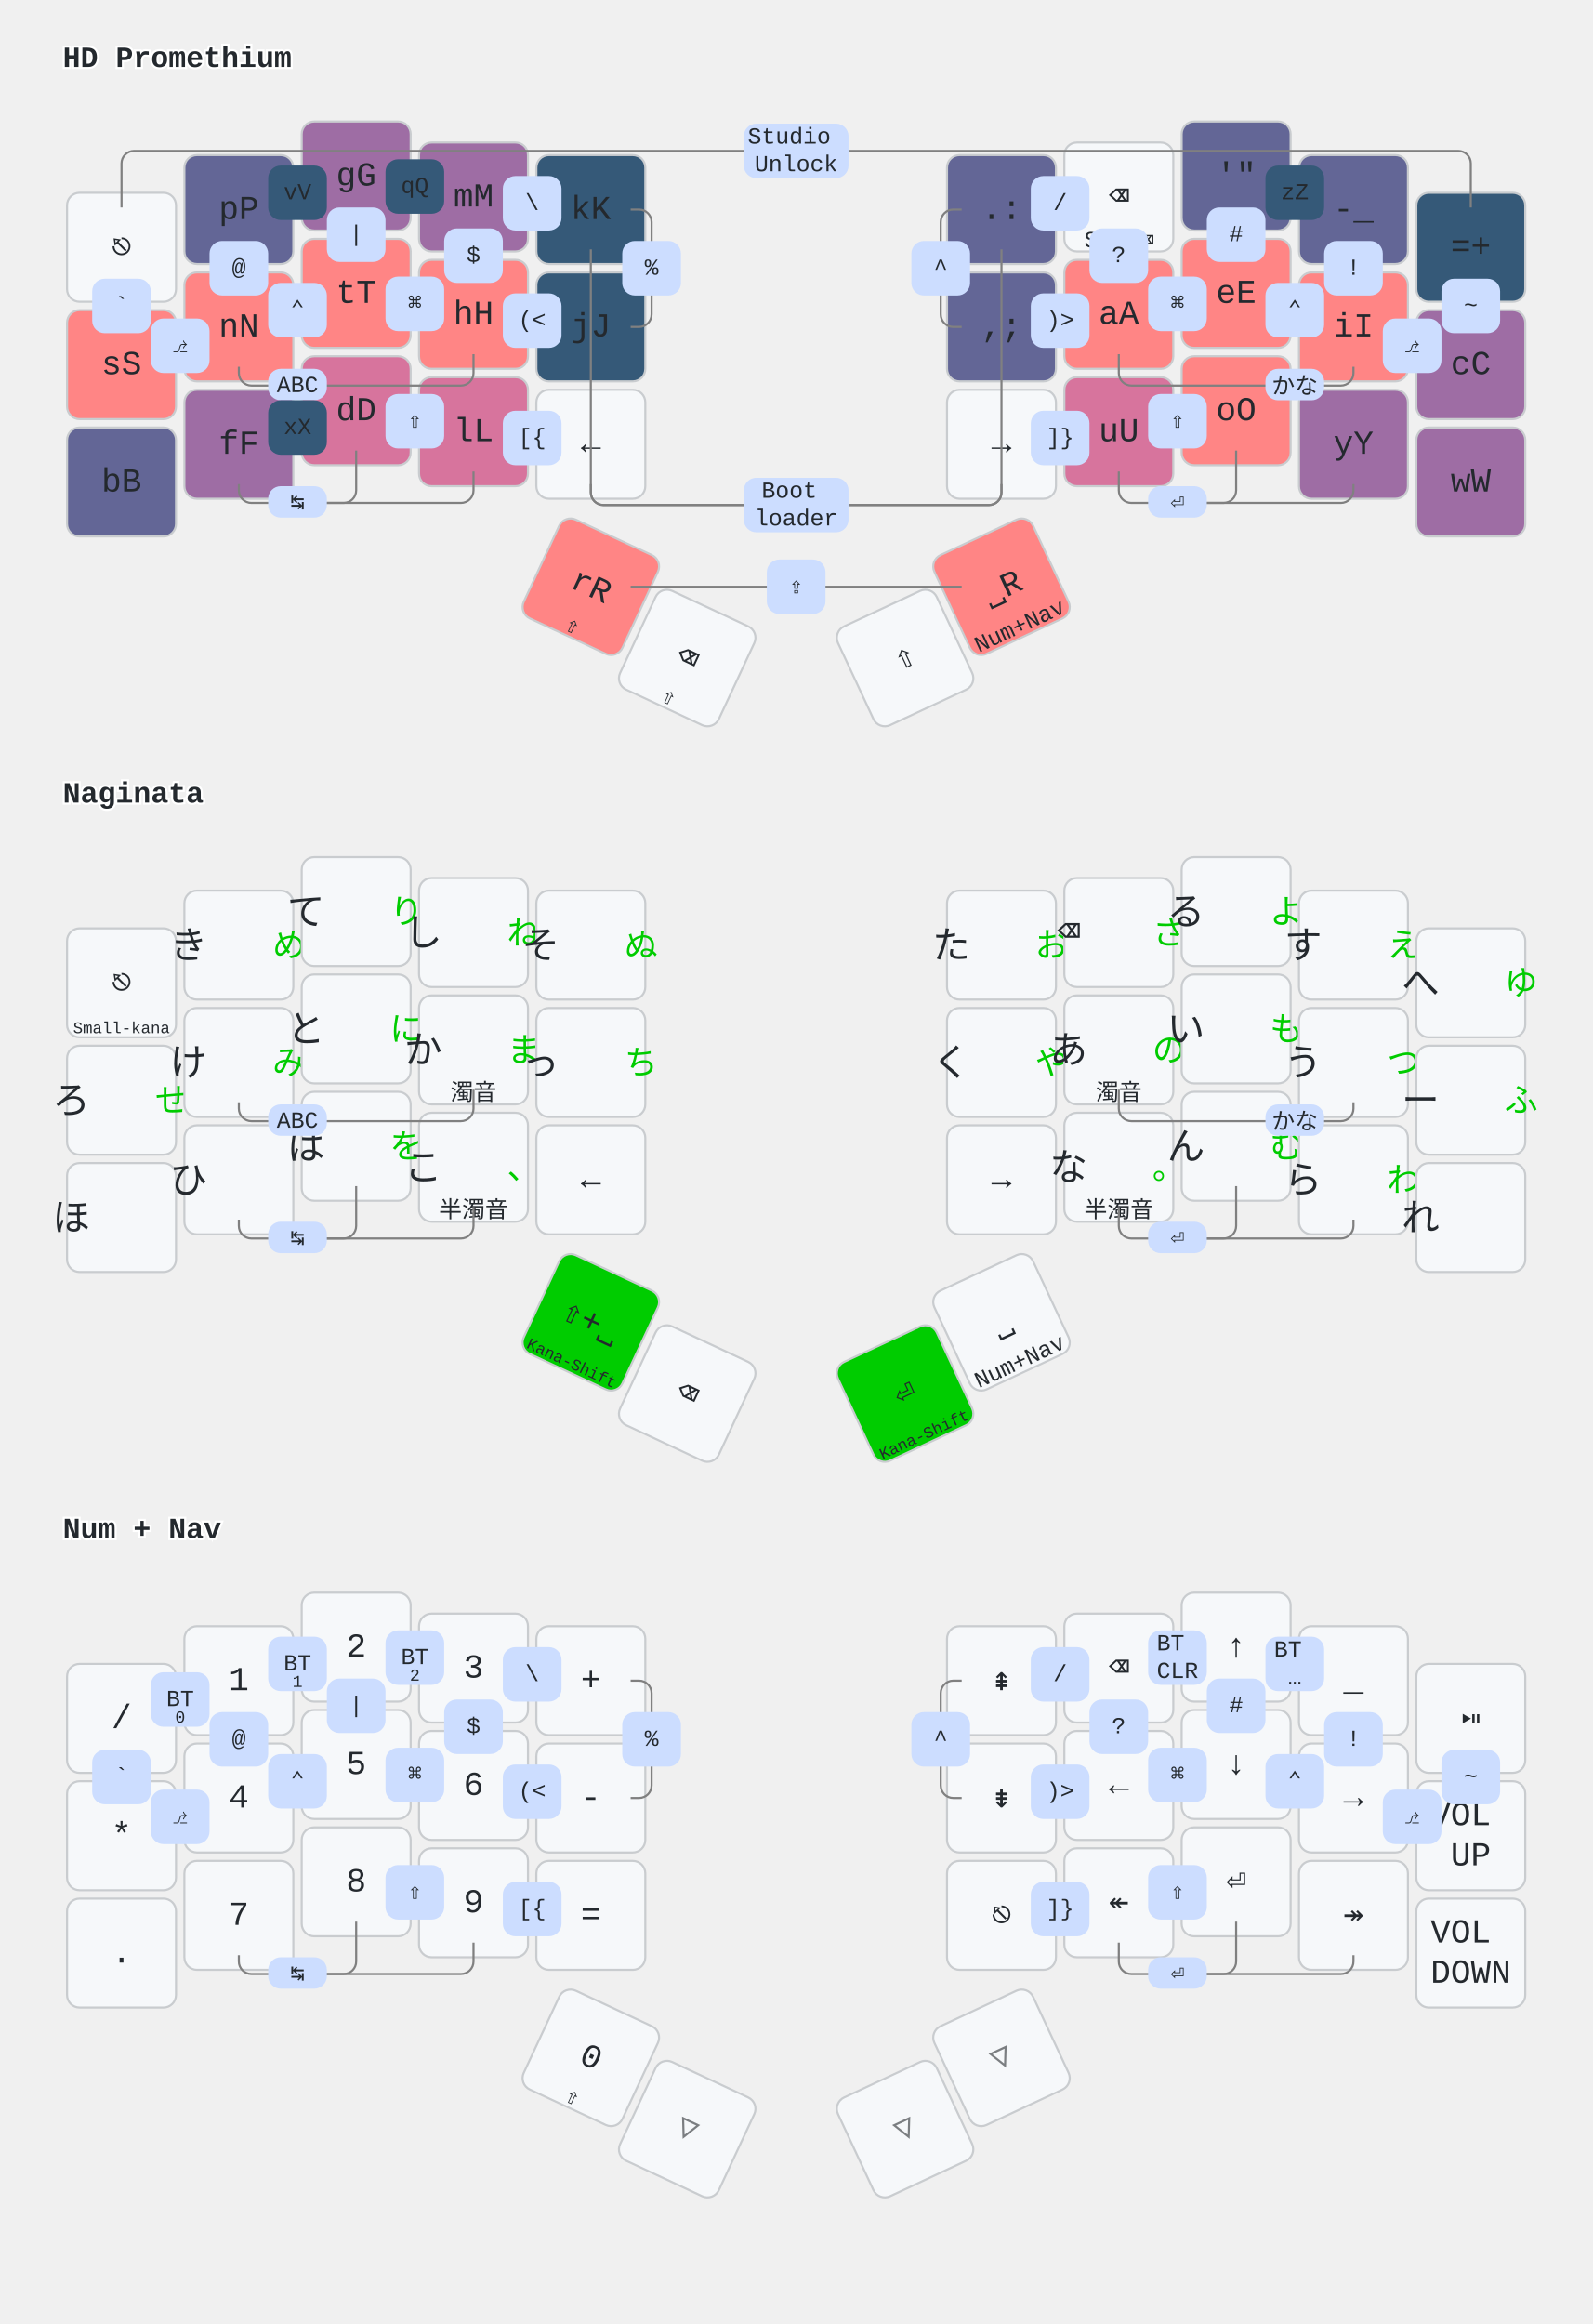
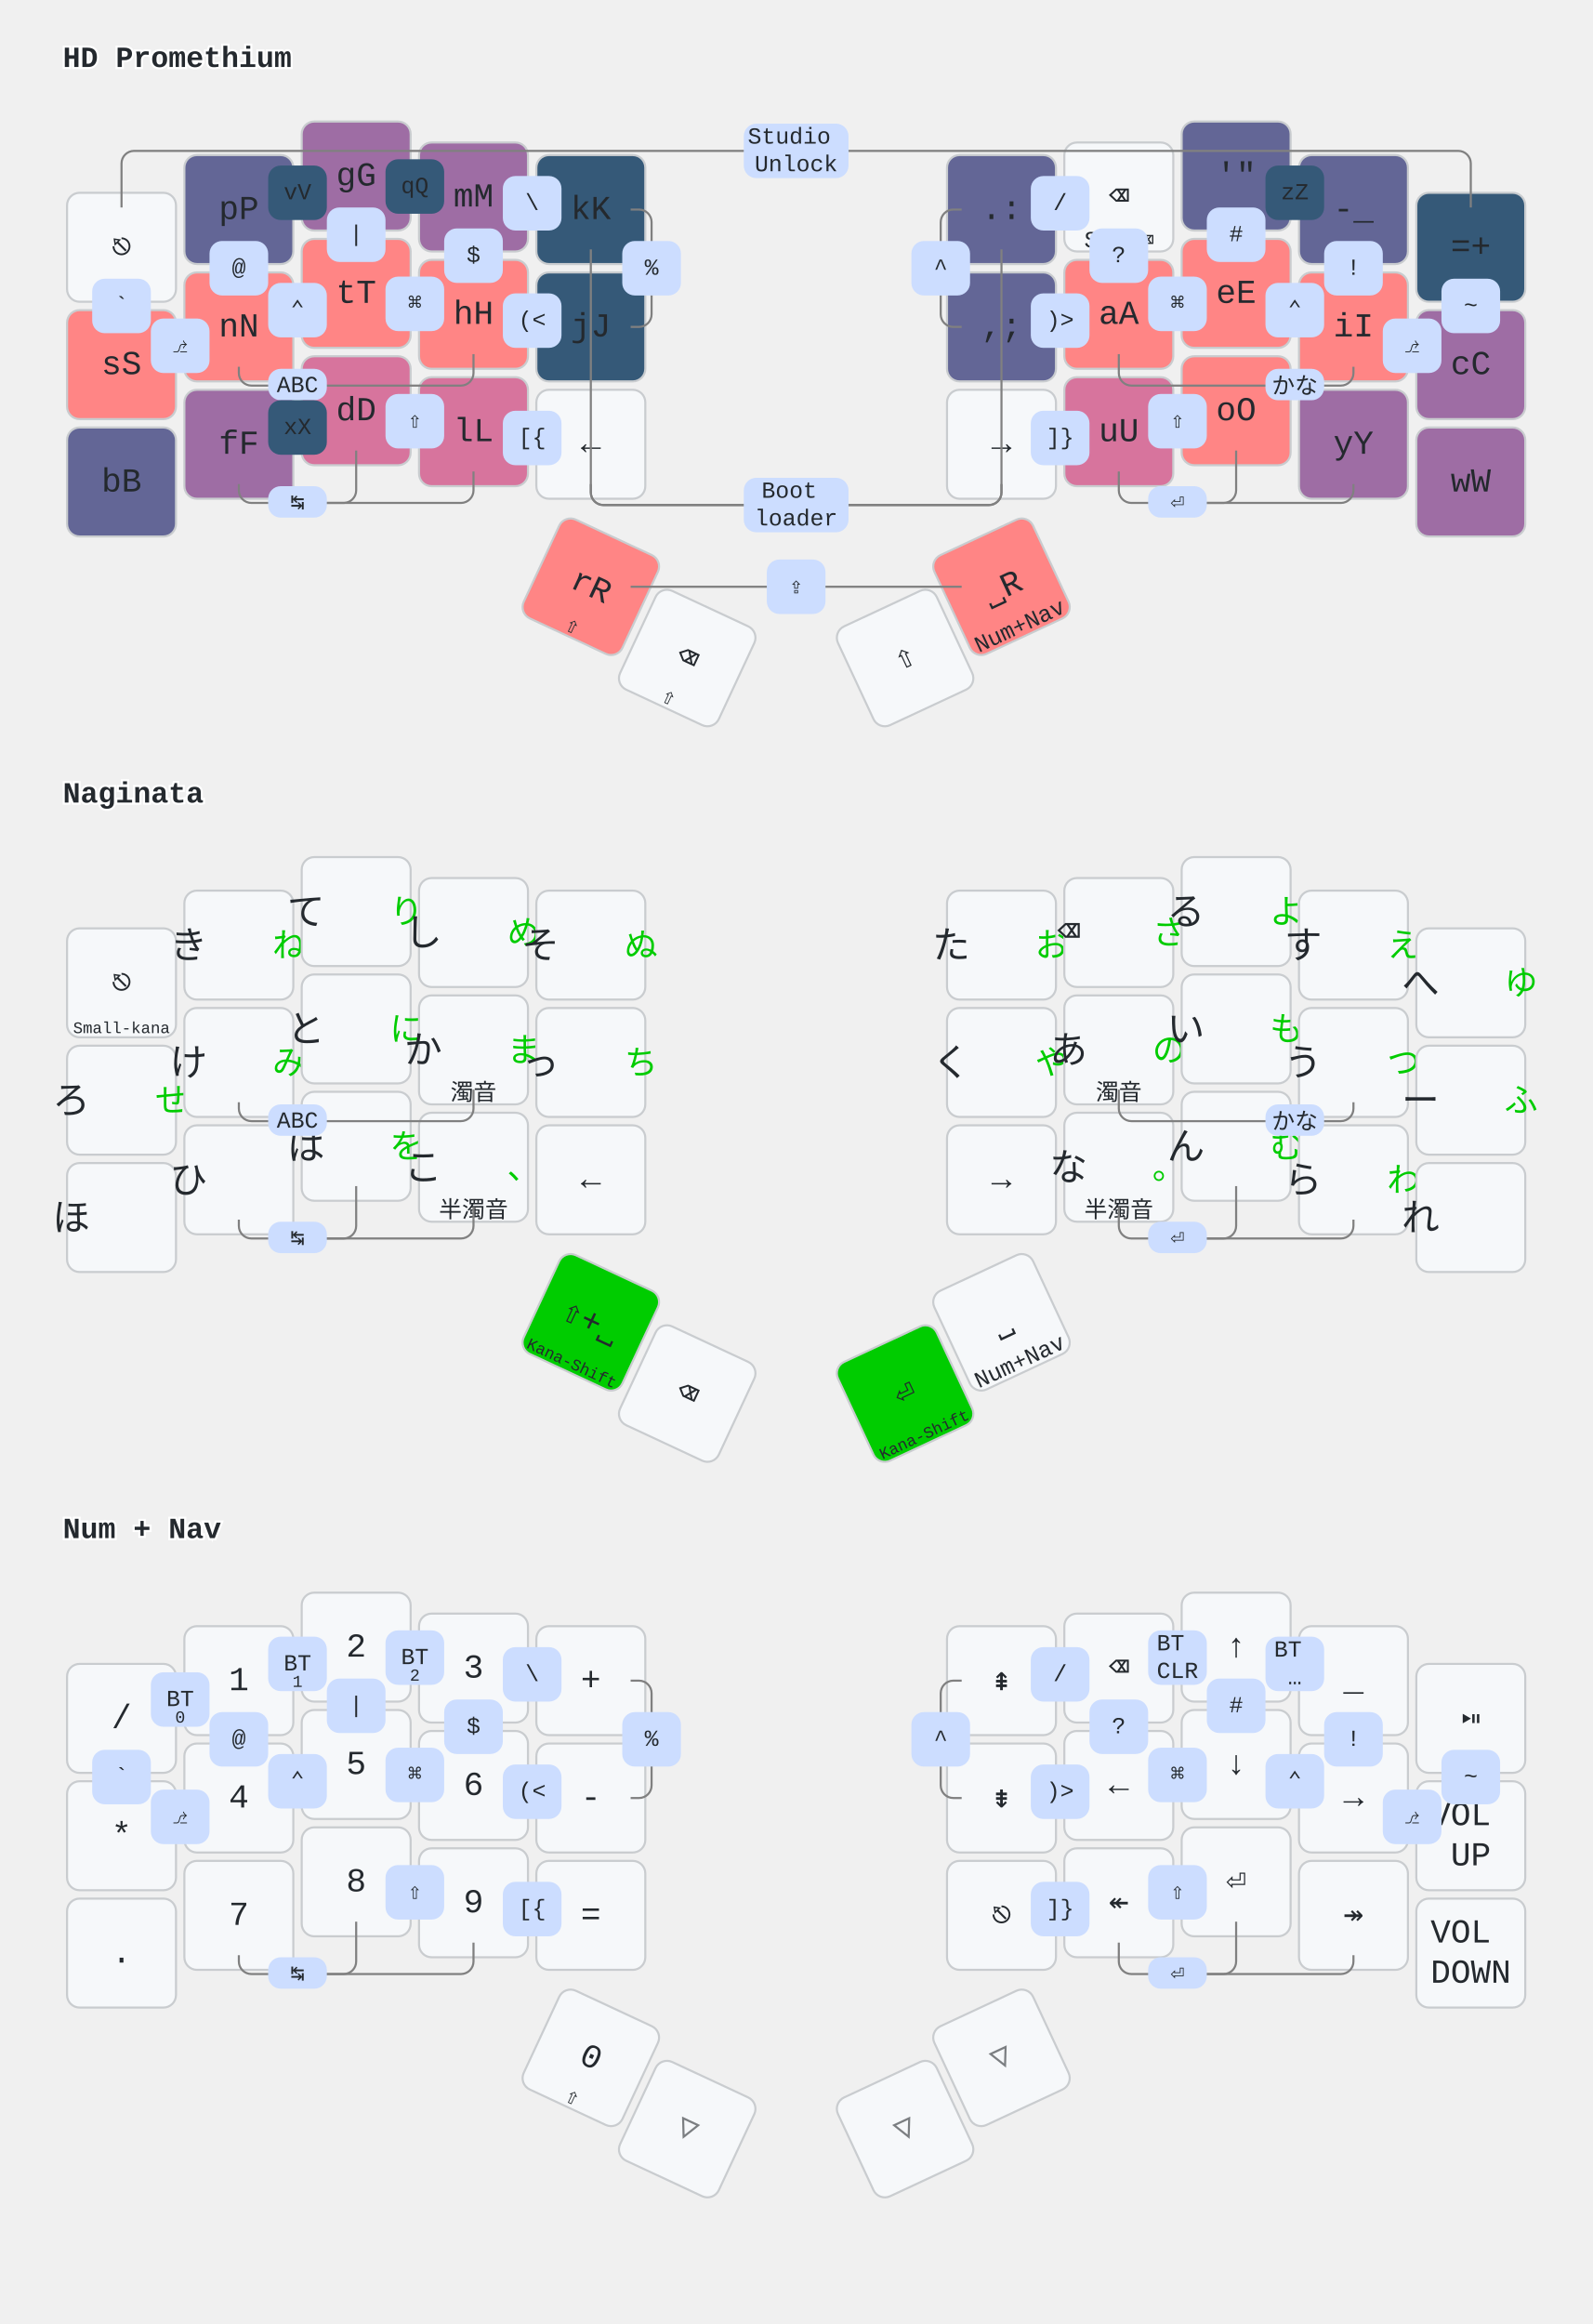
<svg xmlns="http://www.w3.org/2000/svg" width="760" height="1109" viewBox="0 0 760 1109" class="keymap">
  <style>/* inherit to force styles through use tags*/
svg path {
    fill: inherit;
}
/* font and background color specifications */
svg.keymap {
    font-family: SFMono-Regular,Consolas,Liberation Mono,Menlo,monospace;
    font-size: 14px;
    font-kerning: normal;
    text-rendering: optimizeLegibility;
    fill: #24292e;
}

/* default key styling */
rect.key {
    fill: #f6f8fa;
    stroke: #c9cccf;
    stroke-width: 1;
}

/* color accent for combo boxes */
rect.combo {
    fill: #cdf;
}

/* color accent for held keys */
rect.held, rect.combo.held {
    fill: #fdd;
}

/* color accent for ghost (optional) keys */
rect.ghost, rect.combo.ghost {
    stroke-dasharray: 4, 4;
    stroke-width: 2;
}

text {
    text-anchor: middle;
    dominant-baseline: middle;
}

/* styling for layer labels */
text.label {
    font-weight: bold;
    text-anchor: start;
    stroke: white;
    stroke-width: 2;
    paint-order: stroke;
}

text.tap {
    font-size: 16px;
}

/* styling for combo tap, and key hold/shifted label text */
text.combo, text.hold, text.shifted {
    font-size: 11px;
}

text.hold {
    text-anchor: middle;
    dominant-baseline: auto;
}

text.shifted {
    text-anchor: middle;
    dominant-baseline: hanging;
}

/* styling for hold/shifted label text in combo box */
text.combo.hold, text.combo.shifted {
    font-size: 8px;
}

/* lighter symbol for transparent keys */
text.trans {
    fill: #7b7e81;
}

/* styling for combo dendrons */
path.combo {
    stroke-width: 1;
    stroke: gray;
    fill: none;
}

/* Start Tabler Icons Cleanup */
/* cannot use height/width with glyphs */
.icon-tabler &gt; path {
    fill: inherit;
    stroke: inherit;
}
/* hide tabler's default box */
.icon-tabler &gt; path[stroke="none"][fill="none"] {
    visibility: collapse;
}

rect.low {
    fill: #355978;
}
rect.medium-low {
    fill: #636696;
}
rect.medium {
    fill: #9E6DA4;
}
rect.medium-high {
    fill: #D7749D;
}
rect.high {
    fill: #FF8585;
}

/* green styling for Naginata kana-shift */
rect.kshift {
    fill: #00CC00;
}
text.left {
    font-size: 18px;
    translate: 16px 7px;
}
text.right {
    fill: #00CC00;
    font-size: 16px;
    translate: -16px -10px;
}
</style>
  <g transform="translate(30, 0)" class="layer-HD Promethium">
    <text x="0" y="28" class="label" id="HD-Promethium">HD Promethium</text>
    <g transform="translate(0, 56)">
      <g transform="translate(28, 62)" class="key keypos-0">
        <rect rx="6" ry="6" x="-26" y="-26" width="52" height="52" class="key" />
        <text x="0" y="0" class="key tap">⎋</text>
      </g>
      <g transform="translate(84, 44)" class="key medium-low keypos-1">
        <rect rx="6" ry="6" x="-26" y="-26" width="52" height="52" class="key medium-low" />
        <text x="0" y="0" class="key medium-low tap">pP</text>
      </g>
      <g transform="translate(140, 28)" class="key medium keypos-2">
        <rect rx="6" ry="6" x="-26" y="-26" width="52" height="52" class="key medium" />
        <text x="0" y="0" class="key medium tap">gG</text>
      </g>
      <g transform="translate(196, 38)" class="key medium keypos-3">
        <rect rx="6" ry="6" x="-26" y="-26" width="52" height="52" class="key medium" />
        <text x="0" y="0" class="key medium tap">mM</text>
      </g>
      <g transform="translate(252, 44)" class="key low keypos-4">
        <rect rx="6" ry="6" x="-26" y="-26" width="52" height="52" class="key low" />
        <text x="0" y="0" class="key low tap">kK</text>
      </g>
      <g transform="translate(448, 44)" class="key medium-low keypos-5">
        <rect rx="6" ry="6" x="-26" y="-26" width="52" height="52" class="key medium-low" />
        <text x="0" y="0" class="key medium-low tap">.:</text>
      </g>
      <g transform="translate(504, 38)" class="key keypos-6">
        <rect rx="6" ry="6" x="-26" y="-26" width="52" height="52" class="key" />
        <text x="0" y="0" class="key tap">⌫</text>
        <text x="0" y="24" class="key hold">Sft+⌫</text>
      </g>
      <g transform="translate(560, 28)" class="key medium-low keypos-7">
        <rect rx="6" ry="6" x="-26" y="-26" width="52" height="52" class="key medium-low" />
        <text x="0" y="0" class="key medium-low tap">'"</text>
      </g>
      <g transform="translate(616, 44)" class="key medium-low keypos-8">
        <rect rx="6" ry="6" x="-26" y="-26" width="52" height="52" class="key medium-low" />
        <text x="0" y="0" class="key medium-low tap">-_</text>
      </g>
      <g transform="translate(672, 62)" class="key low keypos-9">
        <rect rx="6" ry="6" x="-26" y="-26" width="52" height="52" class="key low" />
        <text x="0" y="0" class="key low tap">=+</text>
      </g>
      <g transform="translate(28, 118)" class="key high keypos-10">
        <rect rx="6" ry="6" x="-26" y="-26" width="52" height="52" class="key high" />
        <text x="0" y="0" class="key high tap">sS</text>
      </g>
      <g transform="translate(84, 100)" class="key high keypos-11">
        <rect rx="6" ry="6" x="-26" y="-26" width="52" height="52" class="key high" />
        <text x="0" y="0" class="key high tap">nN</text>
      </g>
      <g transform="translate(140, 84)" class="key high keypos-12">
        <rect rx="6" ry="6" x="-26" y="-26" width="52" height="52" class="key high" />
        <text x="0" y="0" class="key high tap">tT</text>
      </g>
      <g transform="translate(196, 94)" class="key high keypos-13">
        <rect rx="6" ry="6" x="-26" y="-26" width="52" height="52" class="key high" />
        <text x="0" y="0" class="key high tap">hH</text>
      </g>
      <g transform="translate(252, 100)" class="key low keypos-14">
        <rect rx="6" ry="6" x="-26" y="-26" width="52" height="52" class="key low" />
        <text x="0" y="0" class="key low tap">jJ</text>
      </g>
      <g transform="translate(448, 100)" class="key medium-low keypos-15">
        <rect rx="6" ry="6" x="-26" y="-26" width="52" height="52" class="key medium-low" />
        <text x="0" y="0" class="key medium-low tap">,;</text>
      </g>
      <g transform="translate(504, 94)" class="key high keypos-16">
        <rect rx="6" ry="6" x="-26" y="-26" width="52" height="52" class="key high" />
        <text x="0" y="0" class="key high tap">aA</text>
      </g>
      <g transform="translate(560, 84)" class="key high keypos-17">
        <rect rx="6" ry="6" x="-26" y="-26" width="52" height="52" class="key high" />
        <text x="0" y="0" class="key high tap">eE</text>
      </g>
      <g transform="translate(616, 100)" class="key high keypos-18">
        <rect rx="6" ry="6" x="-26" y="-26" width="52" height="52" class="key high" />
        <text x="0" y="0" class="key high tap">iI</text>
      </g>
      <g transform="translate(672, 118)" class="key medium keypos-19">
        <rect rx="6" ry="6" x="-26" y="-26" width="52" height="52" class="key medium" />
        <text x="0" y="0" class="key medium tap">cC</text>
      </g>
      <g transform="translate(28, 174)" class="key medium-low keypos-20">
        <rect rx="6" ry="6" x="-26" y="-26" width="52" height="52" class="key medium-low" />
        <text x="0" y="0" class="key medium-low tap">bB</text>
      </g>
      <g transform="translate(84, 156)" class="key medium keypos-21">
        <rect rx="6" ry="6" x="-26" y="-26" width="52" height="52" class="key medium" />
        <text x="0" y="0" class="key medium tap">fF</text>
      </g>
      <g transform="translate(140, 140)" class="key medium-high keypos-22">
        <rect rx="6" ry="6" x="-26" y="-26" width="52" height="52" class="key medium-high" />
        <text x="0" y="0" class="key medium-high tap">dD</text>
      </g>
      <g transform="translate(196, 150)" class="key medium-high keypos-23">
        <rect rx="6" ry="6" x="-26" y="-26" width="52" height="52" class="key medium-high" />
        <text x="0" y="0" class="key medium-high tap">lL</text>
      </g>
      <g transform="translate(252, 156)" class="key keypos-24">
        <rect rx="6" ry="6" x="-26" y="-26" width="52" height="52" class="key" />
        <text x="0" y="0" class="key tap">←</text>
      </g>
      <g transform="translate(448, 156)" class="key keypos-25">
        <rect rx="6" ry="6" x="-26" y="-26" width="52" height="52" class="key" />
        <text x="0" y="0" class="key tap">→</text>
      </g>
      <g transform="translate(504, 150)" class="key medium-high keypos-26">
        <rect rx="6" ry="6" x="-26" y="-26" width="52" height="52" class="key medium-high" />
        <text x="0" y="0" class="key medium-high tap">uU</text>
      </g>
      <g transform="translate(560, 140)" class="key high keypos-27">
        <rect rx="6" ry="6" x="-26" y="-26" width="52" height="52" class="key high" />
        <text x="0" y="0" class="key high tap">oO</text>
      </g>
      <g transform="translate(616, 156)" class="key medium keypos-28">
        <rect rx="6" ry="6" x="-26" y="-26" width="52" height="52" class="key medium" />
        <text x="0" y="0" class="key medium tap">yY</text>
      </g>
      <g transform="translate(672, 174)" class="key medium keypos-29">
        <rect rx="6" ry="6" x="-26" y="-26" width="52" height="52" class="key medium" />
        <text x="0" y="0" class="key medium tap">wW</text>
      </g>
      <g transform="translate(252, 224) rotate(25.0)" class="key high keypos-30">
        <rect rx="6" ry="6" x="-26" y="-26" width="52" height="52" class="key high" />
        <text x="0" y="0" class="key high tap">rR</text>
        <text x="0" y="24" class="key high hold">⇧</text>
      </g>
      <g transform="translate(298, 258) rotate(25.0)" class="key keypos-31">
        <rect rx="6" ry="6" x="-26" y="-26" width="52" height="52" class="key" />
        <text x="0" y="0" class="key tap">⌫</text>
        <text x="0" y="24" class="key hold">⇧</text>
      </g>
      <g transform="translate(402, 258) rotate(-25.0)" class="key keypos-32">
        <rect rx="6" ry="6" x="-26" y="-26" width="52" height="52" class="key" />
        <text x="0" y="0" class="key tap">⇧</text>
      </g>
      <g transform="translate(448, 224) rotate(-25.0)" class="key high keypos-33">
        <rect rx="6" ry="6" x="-26" y="-26" width="52" height="52" class="key high" />
        <text x="0" y="0" class="key high tap">⎵R</text>
        <text x="0" y="24" class="key high hold">Num+Nav</text>
      </g>
      <g class="combo combopos-0">
        <path d="M350,16 h-316 a6.0,6.0 0 0 0 -6.0,6.0 v21" class="combo" />
        <path d="M350,16 h316 a6.0,6.0 0 0 1 6.0,6.0 v21" class="combo" />
        <rect rx="6" ry="6" x="325" y="3" width="50" height="26" class="combo" />
        <text x="350" y="16" class="combo tap">
          <tspan x="350" dy="-0.6em">Studio</tspan>
          <tspan x="350" dy="1.2em">Unlock</tspan>
        </text>
      </g>
      <g class="combo combopos-1">
        <path d="M350,185 h-92 a6.0,6.0 0 0 1 -6.0,-6.0 v-116" class="combo" />
        <path d="M350,185 h92 a6.0,6.0 0 0 0 6.0,-6.0 v-116" class="combo" />
        <path d="M350,185 h-92 a6.0,6.0 0 0 1 -6.0,-6.0 v-4" class="combo" />
        <path d="M350,185 h92 a6.0,6.0 0 0 0 6.0,-6.0 v-4" class="combo" />
        <rect rx="6" ry="6" x="325" y="172" width="50" height="26" class="combo" />
        <text x="350" y="185" class="combo tap">
          <tspan x="350" dy="-0.6em">Boot</tspan>
          <tspan x="350" dy="1.2em">loader</tspan>
        </text>
      </g>
      <g class="combo combopos-2">
        <path d="M588,128 h-78 a6.0,6.0 0 0 1 -6.0,-6.0 v-9" class="combo" />
        <path d="M588,128 h22 a6.0,6.0 0 0 0 6.0,-6.0 v-3" class="combo" />
        <rect rx="6" ry="6" x="574" y="120" width="28" height="15" class="combo" />
        <text x="588" y="128" class="combo tap">かな</text>
      </g>
      <g class="combo combopos-3">
        <path d="M112,128 h78 a6.0,6.0 0 0 0 6.0,-6.0 v-9" class="combo" />
        <path d="M112,128 h-22 a6.0,6.0 0 0 1 -6.0,-6.0 v-3" class="combo" />
        <rect rx="6" ry="6" x="98" y="120" width="28" height="15" class="combo" />
        <text x="112" y="128" class="combo tap">ABC</text>
      </g>
      <g class="combo combopos-4">
        <path d="M112,184 h78 a6.0,6.0 0 0 0 6.0,-6.0 v-9" class="combo" />
        <path d="M112,184 h22 a6.0,6.0 0 0 0 6.0,-6.0 v-19" class="combo" />
        <path d="M112,184 h-22 a6.0,6.0 0 0 1 -6.0,-6.0 v-3" class="combo" />
        <rect rx="6" ry="6" x="98" y="176" width="28" height="15" class="combo" />
        <text x="112" y="184" class="combo tap">↹</text>
      </g>
      <g class="combo combopos-5">
        <path d="M532,184 h-22 a6.0,6.0 0 0 1 -6.0,-6.0 v-9" class="combo" />
        <path d="M532,184 h22 a6.0,6.0 0 0 0 6.0,-6.0 v-19" class="combo" />
        <path d="M532,184 h78 a6.0,6.0 0 0 0 6.0,-6.0 v-3" class="combo" />
        <rect rx="6" ry="6" x="518" y="176" width="28" height="15" class="combo" />
        <text x="532" y="184" class="combo tap">⏎</text>
      </g>
      <g class="combo combopos-6">
        <rect rx="6" ry="6" x="42" y="96" width="28" height="26" class="combo" />
        <text x="56" y="109" class="combo tap">⎇</text>
      </g>
      <g class="combo combopos-7">
        <rect rx="6" ry="6" x="630" y="96" width="28" height="26" class="combo" />
        <text x="644" y="109" class="combo tap">⎇</text>
      </g>
      <g class="combo combopos-8">
        <rect rx="6" ry="6" x="98" y="79" width="28" height="26" class="combo" />
        <text x="112" y="92" class="combo tap">⌃</text>
      </g>
      <g class="combo combopos-9">
        <rect rx="6" ry="6" x="574" y="79" width="28" height="26" class="combo" />
        <text x="588" y="92" class="combo tap">⌃</text>
      </g>
      <g class="combo combopos-10">
        <rect rx="6" ry="6" x="154" y="76" width="28" height="26" class="combo" />
        <text x="168" y="89" class="combo tap">⌘</text>
      </g>
      <g class="combo combopos-11">
        <rect rx="6" ry="6" x="518" y="76" width="28" height="26" class="combo" />
        <text x="532" y="89" class="combo tap">⌘</text>
      </g>
      <g class="combo combopos-18">
        <rect rx="6" ry="6" x="154" y="132" width="28" height="26" class="combo" />
        <text x="168" y="145" class="combo tap">⇧</text>
      </g>
      <g class="combo combopos-19">
        <rect rx="6" ry="6" x="518" y="132" width="28" height="26" class="combo" />
        <text x="532" y="145" class="combo tap">⇧</text>
      </g>
      <g class="combo low combopos-20">
        <rect rx="6" ry="6" x="154" y="20" width="28" height="26" class="combo low" />
        <text x="168" y="33" class="combo low tap">qQ</text>
      </g>
      <g class="combo low combopos-21">
        <rect rx="6" ry="6" x="574" y="23" width="28" height="26" class="combo low" />
        <text x="588" y="36" class="combo low tap">zZ</text>
      </g>
      <g class="combo low combopos-22">
        <rect rx="6" ry="6" x="98" y="23" width="28" height="26" class="combo low" />
        <text x="112" y="36" class="combo low tap">vV</text>
      </g>
      <g class="combo low combopos-23">
        <rect rx="6" ry="6" x="98" y="135" width="28" height="26" class="combo low" />
        <text x="112" y="148" class="combo low tap">xX</text>
      </g>
      <g class="combo combopos-24">
        <path d="M350,224 l-79,0" class="combo" />
        <path d="M350,224 l79,0" class="combo" />
        <rect rx="6" ry="6" x="336" y="211" width="28" height="26" class="combo" />
        <text x="350" y="224" class="combo tap">⇪</text>
      </g>
      <g class="combo combopos-25">
        <rect rx="6" ry="6" x="14" y="77" width="28" height="26" class="combo" />
        <text x="28" y="90" class="combo tap">`</text>
      </g>
      <g class="combo combopos-26">
        <rect rx="6" ry="6" x="70" y="59" width="28" height="26" class="combo" />
        <text x="84" y="72" class="combo tap">@</text>
      </g>
      <g class="combo combopos-27">
        <rect rx="6" ry="6" x="126" y="43" width="28" height="26" class="combo" />
        <text x="140" y="56" class="combo tap">|</text>
      </g>
      <g class="combo combopos-28">
        <rect rx="6" ry="6" x="182" y="53" width="28" height="26" class="combo" />
        <text x="196" y="66" class="combo tap">$</text>
      </g>
      <g class="combo combopos-29">
        <rect rx="6" ry="6" x="210" y="28" width="28" height="26" class="combo" />
        <text x="224" y="41" class="combo tap">\</text>
      </g>
      <g class="combo combopos-30">
        <path d="M281,72 v-22 a6.0,6.0 0 0 0 -6.0,-6.0 h-4" class="combo" />
        <path d="M281,72 v22 a6.0,6.0 0 0 1 -6.0,6.0 h-4" class="combo" />
        <rect rx="6" ry="6" x="267" y="59" width="28" height="26" class="combo" />
        <text x="281" y="72" class="combo tap">%</text>
      </g>
      <g class="combo combopos-31">
        <rect rx="6" ry="6" x="462" y="28" width="28" height="26" class="combo" />
        <text x="476" y="41" class="combo tap">/</text>
      </g>
      <g class="combo combopos-32">
        <path d="M419,72 v-22 a6.0,6.0 0 0 1 6.0,-6.0 h4" class="combo" />
        <path d="M419,72 v22 a6.0,6.0 0 0 0 6.0,6.0 h4" class="combo" />
        <rect rx="6" ry="6" x="405" y="59" width="28" height="26" class="combo" />
        <text x="419" y="72" class="combo tap">^</text>
      </g>
      <g class="combo combopos-33">
        <rect rx="6" ry="6" x="490" y="53" width="28" height="26" class="combo" />
        <text x="504" y="66" class="combo tap">?</text>
      </g>
      <g class="combo combopos-34">
        <rect rx="6" ry="6" x="546" y="43" width="28" height="26" class="combo" />
        <text x="560" y="56" class="combo tap">#</text>
      </g>
      <g class="combo combopos-35">
        <rect rx="6" ry="6" x="602" y="59" width="28" height="26" class="combo" />
        <text x="616" y="72" class="combo tap">!</text>
      </g>
      <g class="combo combopos-36">
        <rect rx="6" ry="6" x="658" y="77" width="28" height="26" class="combo" />
        <text x="672" y="90" class="combo tap">~</text>
      </g>
      <g class="combo combopos-37">
        <rect rx="6" ry="6" x="210" y="84" width="28" height="26" class="combo" />
        <text x="224" y="97" class="combo tap">(&lt;</text>
      </g>
      <g class="combo combopos-38">
        <rect rx="6" ry="6" x="462" y="84" width="28" height="26" class="combo" />
        <text x="476" y="97" class="combo tap">)&gt;</text>
      </g>
      <g class="combo combopos-39">
        <rect rx="6" ry="6" x="210" y="140" width="28" height="26" class="combo" />
        <text x="224" y="153" class="combo tap">[{</text>
      </g>
      <g class="combo combopos-40">
        <rect rx="6" ry="6" x="462" y="140" width="28" height="26" class="combo" />
        <text x="476" y="153" class="combo tap">]}</text>
      </g>
    </g>
  </g>
  <g transform="translate(30, 351)" class="layer-Naginata">
    <text x="0" y="28" class="label" id="Naginata">Naginata</text>
    <g transform="translate(0, 56)">
      <g transform="translate(28, 62)" class="key keypos-0">
        <rect rx="6" ry="6" x="-26" y="-26" width="52" height="52" class="key" />
        <text x="0" y="0" class="key tap">⎋</text>
        <text x="0" y="24" class="key hold">
          <tspan style="font-size: 70%">Small-kana</tspan>
        </text>
      </g>
      <g transform="translate(84, 44)" class="key keypos-1">
        <rect rx="6" ry="6" x="-26" y="-26" width="52" height="52" class="key" />
        <text x="-24" y="0" class="key left">き</text>
-         <text x="24" y="0" class="key right">め</text>
+         <text x="24" y="0" class="key right">ね</text>
      </g>
      <g transform="translate(140, 28)" class="key keypos-2">
        <rect rx="6" ry="6" x="-26" y="-26" width="52" height="52" class="key" />
        <text x="-24" y="0" class="key left">て</text>
        <text x="24" y="0" class="key right">り</text>
      </g>
      <g transform="translate(196, 38)" class="key keypos-3">
        <rect rx="6" ry="6" x="-26" y="-26" width="52" height="52" class="key" />
        <text x="-24" y="0" class="key left">し</text>
-         <text x="24" y="0" class="key right">ね</text>
+         <text x="24" y="0" class="key right">め</text>
      </g>
      <g transform="translate(252, 44)" class="key keypos-4">
        <rect rx="6" ry="6" x="-26" y="-26" width="52" height="52" class="key" />
        <text x="-24" y="0" class="key left">そ</text>
        <text x="24" y="0" class="key right">ぬ</text>
      </g>
      <g transform="translate(448, 44)" class="key keypos-5">
        <rect rx="6" ry="6" x="-26" y="-26" width="52" height="52" class="key" />
        <text x="-24" y="0" class="key left">た</text>
        <text x="24" y="0" class="key right">お</text>
      </g>
      <g transform="translate(504, 38)" class="key keypos-6">
        <rect rx="6" ry="6" x="-26" y="-26" width="52" height="52" class="key" />
        <text x="-24" y="0" class="key left">⌫</text>
        <text x="24" y="0" class="key right">さ</text>
      </g>
      <g transform="translate(560, 28)" class="key keypos-7">
        <rect rx="6" ry="6" x="-26" y="-26" width="52" height="52" class="key" />
        <text x="-24" y="0" class="key left">る</text>
        <text x="24" y="0" class="key right">よ</text>
      </g>
      <g transform="translate(616, 44)" class="key keypos-8">
        <rect rx="6" ry="6" x="-26" y="-26" width="52" height="52" class="key" />
        <text x="-24" y="0" class="key left">す</text>
        <text x="24" y="0" class="key right">え</text>
      </g>
      <g transform="translate(672, 62)" class="key keypos-9">
        <rect rx="6" ry="6" x="-26" y="-26" width="52" height="52" class="key" />
        <text x="-24" y="0" class="key left">へ</text>
        <text x="24" y="0" class="key right">ゆ</text>
      </g>
      <g transform="translate(28, 118)" class="key keypos-10">
        <rect rx="6" ry="6" x="-26" y="-26" width="52" height="52" class="key" />
        <text x="-24" y="0" class="key left">ろ</text>
        <text x="24" y="0" class="key right">せ</text>
      </g>
      <g transform="translate(84, 100)" class="key keypos-11">
        <rect rx="6" ry="6" x="-26" y="-26" width="52" height="52" class="key" />
        <text x="-24" y="0" class="key left">け</text>
        <text x="24" y="0" class="key right">み</text>
      </g>
      <g transform="translate(140, 84)" class="key keypos-12">
        <rect rx="6" ry="6" x="-26" y="-26" width="52" height="52" class="key" />
        <text x="-24" y="0" class="key left">と</text>
        <text x="24" y="0" class="key right">に</text>
      </g>
      <g transform="translate(196, 94)" class="key keypos-13">
        <rect rx="6" ry="6" x="-26" y="-26" width="52" height="52" class="key" />
        <text x="0" y="24" class="key hold">濁音</text>
        <text x="-24" y="0" class="key left">か</text>
        <text x="24" y="0" class="key right">ま</text>
      </g>
      <g transform="translate(252, 100)" class="key keypos-14">
        <rect rx="6" ry="6" x="-26" y="-26" width="52" height="52" class="key" />
        <text x="-24" y="0" class="key left">っ</text>
        <text x="24" y="0" class="key right">ち</text>
      </g>
      <g transform="translate(448, 100)" class="key keypos-15">
        <rect rx="6" ry="6" x="-26" y="-26" width="52" height="52" class="key" />
        <text x="-24" y="0" class="key left">く</text>
        <text x="24" y="0" class="key right">や</text>
      </g>
      <g transform="translate(504, 94)" class="key keypos-16">
        <rect rx="6" ry="6" x="-26" y="-26" width="52" height="52" class="key" />
        <text x="0" y="24" class="key hold">濁音</text>
        <text x="-24" y="0" class="key left">あ</text>
        <text x="24" y="0" class="key right">の</text>
      </g>
      <g transform="translate(560, 84)" class="key keypos-17">
        <rect rx="6" ry="6" x="-26" y="-26" width="52" height="52" class="key" />
        <text x="-24" y="0" class="key left">い</text>
        <text x="24" y="0" class="key right">も</text>
      </g>
      <g transform="translate(616, 100)" class="key keypos-18">
        <rect rx="6" ry="6" x="-26" y="-26" width="52" height="52" class="key" />
        <text x="-24" y="0" class="key left">う</text>
        <text x="24" y="0" class="key right">つ</text>
      </g>
      <g transform="translate(672, 118)" class="key keypos-19">
        <rect rx="6" ry="6" x="-26" y="-26" width="52" height="52" class="key" />
        <text x="-24" y="0" class="key left">ー</text>
        <text x="24" y="0" class="key right">ふ</text>
      </g>
      <g transform="translate(28, 174)" class="key keypos-20">
        <rect rx="6" ry="6" x="-26" y="-26" width="52" height="52" class="key" />
        <text x="-24" y="0" class="key left">ほ</text>
      </g>
      <g transform="translate(84, 156)" class="key keypos-21">
        <rect rx="6" ry="6" x="-26" y="-26" width="52" height="52" class="key" />
        <text x="-24" y="0" class="key left">ひ</text>
      </g>
      <g transform="translate(140, 140)" class="key keypos-22">
        <rect rx="6" ry="6" x="-26" y="-26" width="52" height="52" class="key" />
        <text x="-24" y="0" class="key left">は</text>
        <text x="24" y="0" class="key right">を</text>
      </g>
      <g transform="translate(196, 150)" class="key keypos-23">
        <rect rx="6" ry="6" x="-26" y="-26" width="52" height="52" class="key" />
        <text x="0" y="24" class="key hold">半濁音</text>
        <text x="-24" y="0" class="key left">こ</text>
        <text x="24" y="0" class="key right">、</text>
      </g>
      <g transform="translate(252, 156)" class="key keypos-24">
        <rect rx="6" ry="6" x="-26" y="-26" width="52" height="52" class="key" />
        <text x="0" y="0" class="key tap">←</text>
      </g>
      <g transform="translate(448, 156)" class="key keypos-25">
        <rect rx="6" ry="6" x="-26" y="-26" width="52" height="52" class="key" />
        <text x="0" y="0" class="key tap">→</text>
      </g>
      <g transform="translate(504, 150)" class="key keypos-26">
        <rect rx="6" ry="6" x="-26" y="-26" width="52" height="52" class="key" />
        <text x="0" y="24" class="key hold">半濁音</text>
        <text x="-24" y="0" class="key left">な</text>
        <text x="24" y="0" class="key right">。</text>
      </g>
      <g transform="translate(560, 140)" class="key keypos-27">
        <rect rx="6" ry="6" x="-26" y="-26" width="52" height="52" class="key" />
        <text x="-24" y="0" class="key left">ん</text>
        <text x="24" y="0" class="key right">む</text>
      </g>
      <g transform="translate(616, 156)" class="key keypos-28">
        <rect rx="6" ry="6" x="-26" y="-26" width="52" height="52" class="key" />
        <text x="-24" y="0" class="key left">ら</text>
        <text x="24" y="0" class="key right">わ</text>
      </g>
      <g transform="translate(672, 174)" class="key keypos-29">
        <rect rx="6" ry="6" x="-26" y="-26" width="52" height="52" class="key" />
        <text x="-24" y="0" class="key left">れ</text>
      </g>
      <g transform="translate(252, 224) rotate(25.0)" class="key kshift keypos-30">
        <rect rx="6" ry="6" x="-26" y="-26" width="52" height="52" class="key kshift" />
        <text x="0" y="0" class="key kshift tap">⇧+⎵</text>
        <text x="0" y="24" class="key kshift hold">
          <tspan style="font-size: 70%">Kana-Shift</tspan>
        </text>
      </g>
      <g transform="translate(298, 258) rotate(25.0)" class="key keypos-31">
        <rect rx="6" ry="6" x="-26" y="-26" width="52" height="52" class="key" />
        <text x="0" y="0" class="key tap">⌫</text>
      </g>
      <g transform="translate(402, 258) rotate(-25.0)" class="key kshift keypos-32">
        <rect rx="6" ry="6" x="-26" y="-26" width="52" height="52" class="key kshift" />
        <text x="0" y="0" class="key kshift tap">⏎</text>
        <text x="0" y="24" class="key kshift hold">
          <tspan style="font-size: 70%">Kana-Shift</tspan>
        </text>
      </g>
      <g transform="translate(448, 224) rotate(-25.0)" class="key keypos-33">
        <rect rx="6" ry="6" x="-26" y="-26" width="52" height="52" class="key" />
        <text x="0" y="0" class="key tap">⎵</text>
        <text x="0" y="24" class="key hold">Num+Nav</text>
      </g>
      <g class="combo combopos-0">
        <path d="M588,128 h-78 a6.0,6.0 0 0 1 -6.0,-6.0 v-9" class="combo" />
        <path d="M588,128 h22 a6.0,6.0 0 0 0 6.0,-6.0 v-3" class="combo" />
        <rect rx="6" ry="6" x="574" y="120" width="28" height="15" class="combo" />
        <text x="588" y="128" class="combo tap">かな</text>
      </g>
      <g class="combo combopos-1">
        <path d="M112,128 h78 a6.0,6.0 0 0 0 6.0,-6.0 v-9" class="combo" />
        <path d="M112,128 h-22 a6.0,6.0 0 0 1 -6.0,-6.0 v-3" class="combo" />
        <rect rx="6" ry="6" x="98" y="120" width="28" height="15" class="combo" />
        <text x="112" y="128" class="combo tap">ABC</text>
      </g>
      <g class="combo combopos-2">
        <path d="M112,184 h78 a6.0,6.0 0 0 0 6.0,-6.0 v-9" class="combo" />
        <path d="M112,184 h22 a6.0,6.0 0 0 0 6.0,-6.0 v-19" class="combo" />
        <path d="M112,184 h-22 a6.0,6.0 0 0 1 -6.0,-6.0 v-3" class="combo" />
        <rect rx="6" ry="6" x="98" y="176" width="28" height="15" class="combo" />
        <text x="112" y="184" class="combo tap">↹</text>
      </g>
      <g class="combo combopos-3">
        <path d="M532,184 h-22 a6.0,6.0 0 0 1 -6.0,-6.0 v-9" class="combo" />
        <path d="M532,184 h22 a6.0,6.0 0 0 0 6.0,-6.0 v-19" class="combo" />
        <path d="M532,184 h78 a6.0,6.0 0 0 0 6.0,-6.0 v-3" class="combo" />
        <rect rx="6" ry="6" x="518" y="176" width="28" height="15" class="combo" />
        <text x="532" y="184" class="combo tap">⏎</text>
      </g>
    </g>
  </g>
  <g transform="translate(30, 702)" class="layer-Num + Nav">
    <text x="0" y="28" class="label" id="Num--Nav">Num + Nav</text>
    <g transform="translate(0, 56)">
      <g transform="translate(28, 62)" class="key keypos-0">
        <rect rx="6" ry="6" x="-26" y="-26" width="52" height="52" class="key" />
        <text x="0" y="0" class="key tap">/</text>
      </g>
      <g transform="translate(84, 44)" class="key keypos-1">
        <rect rx="6" ry="6" x="-26" y="-26" width="52" height="52" class="key" />
        <text x="0" y="0" class="key tap">1</text>
      </g>
      <g transform="translate(140, 28)" class="key keypos-2">
        <rect rx="6" ry="6" x="-26" y="-26" width="52" height="52" class="key" />
        <text x="0" y="0" class="key tap">2</text>
      </g>
      <g transform="translate(196, 38)" class="key keypos-3">
        <rect rx="6" ry="6" x="-26" y="-26" width="52" height="52" class="key" />
        <text x="0" y="0" class="key tap">3</text>
      </g>
      <g transform="translate(252, 44)" class="key keypos-4">
        <rect rx="6" ry="6" x="-26" y="-26" width="52" height="52" class="key" />
        <text x="0" y="0" class="key tap">+</text>
      </g>
      <g transform="translate(448, 44)" class="key keypos-5">
        <rect rx="6" ry="6" x="-26" y="-26" width="52" height="52" class="key" />
        <text x="0" y="0" class="key tap">⇞</text>
      </g>
      <g transform="translate(504, 38)" class="key keypos-6">
        <rect rx="6" ry="6" x="-26" y="-26" width="52" height="52" class="key" />
        <text x="0" y="0" class="key tap">⌫</text>
      </g>
      <g transform="translate(560, 28)" class="key keypos-7">
        <rect rx="6" ry="6" x="-26" y="-26" width="52" height="52" class="key" />
        <text x="0" y="0" class="key tap">↑</text>
      </g>
      <g transform="translate(616, 44)" class="key keypos-8">
        <rect rx="6" ry="6" x="-26" y="-26" width="52" height="52" class="key" />
        <text x="0" y="0" class="key tap">_</text>
      </g>
      <g transform="translate(672, 62)" class="key keypos-9">
        <rect rx="6" ry="6" x="-26" y="-26" width="52" height="52" class="key" />
        <text x="0" y="0" class="key tap">⏯</text>
      </g>
      <g transform="translate(28, 118)" class="key keypos-10">
        <rect rx="6" ry="6" x="-26" y="-26" width="52" height="52" class="key" />
        <text x="0" y="0" class="key tap">*</text>
      </g>
      <g transform="translate(84, 100)" class="key keypos-11">
        <rect rx="6" ry="6" x="-26" y="-26" width="52" height="52" class="key" />
        <text x="0" y="0" class="key tap">4</text>
      </g>
      <g transform="translate(140, 84)" class="key keypos-12">
        <rect rx="6" ry="6" x="-26" y="-26" width="52" height="52" class="key" />
        <text x="0" y="0" class="key tap">5</text>
      </g>
      <g transform="translate(196, 94)" class="key keypos-13">
        <rect rx="6" ry="6" x="-26" y="-26" width="52" height="52" class="key" />
        <text x="0" y="0" class="key tap">6</text>
      </g>
      <g transform="translate(252, 100)" class="key keypos-14">
        <rect rx="6" ry="6" x="-26" y="-26" width="52" height="52" class="key" />
        <text x="0" y="0" class="key tap">-</text>
      </g>
      <g transform="translate(448, 100)" class="key keypos-15">
        <rect rx="6" ry="6" x="-26" y="-26" width="52" height="52" class="key" />
        <text x="0" y="0" class="key tap">⇟</text>
      </g>
      <g transform="translate(504, 94)" class="key keypos-16">
        <rect rx="6" ry="6" x="-26" y="-26" width="52" height="52" class="key" />
        <text x="0" y="0" class="key tap">←</text>
      </g>
      <g transform="translate(560, 84)" class="key keypos-17">
        <rect rx="6" ry="6" x="-26" y="-26" width="52" height="52" class="key" />
        <text x="0" y="0" class="key tap">↓</text>
      </g>
      <g transform="translate(616, 100)" class="key keypos-18">
        <rect rx="6" ry="6" x="-26" y="-26" width="52" height="52" class="key" />
        <text x="0" y="0" class="key tap">→</text>
      </g>
      <g transform="translate(672, 118)" class="key keypos-19">
        <rect rx="6" ry="6" x="-26" y="-26" width="52" height="52" class="key" />
        <text x="0" y="0" class="key tap">
          <tspan x="0" dy="-0.6em">VOL</tspan>
          <tspan x="0" dy="1.2em">UP</tspan>
        </text>
      </g>
      <g transform="translate(28, 174)" class="key keypos-20">
        <rect rx="6" ry="6" x="-26" y="-26" width="52" height="52" class="key" />
        <text x="0" y="0" class="key tap">.</text>
      </g>
      <g transform="translate(84, 156)" class="key keypos-21">
        <rect rx="6" ry="6" x="-26" y="-26" width="52" height="52" class="key" />
        <text x="0" y="0" class="key tap">7</text>
      </g>
      <g transform="translate(140, 140)" class="key keypos-22">
        <rect rx="6" ry="6" x="-26" y="-26" width="52" height="52" class="key" />
        <text x="0" y="0" class="key tap">8</text>
      </g>
      <g transform="translate(196, 150)" class="key keypos-23">
        <rect rx="6" ry="6" x="-26" y="-26" width="52" height="52" class="key" />
        <text x="0" y="0" class="key tap">9</text>
      </g>
      <g transform="translate(252, 156)" class="key keypos-24">
        <rect rx="6" ry="6" x="-26" y="-26" width="52" height="52" class="key" />
        <text x="0" y="0" class="key tap">=</text>
      </g>
      <g transform="translate(448, 156)" class="key keypos-25">
        <rect rx="6" ry="6" x="-26" y="-26" width="52" height="52" class="key" />
        <text x="0" y="0" class="key tap">⎋</text>
      </g>
      <g transform="translate(504, 150)" class="key keypos-26">
        <rect rx="6" ry="6" x="-26" y="-26" width="52" height="52" class="key" />
        <text x="0" y="0" class="key tap">↞</text>
      </g>
      <g transform="translate(560, 140)" class="key keypos-27">
        <rect rx="6" ry="6" x="-26" y="-26" width="52" height="52" class="key" />
        <text x="0" y="0" class="key tap">⏎</text>
      </g>
      <g transform="translate(616, 156)" class="key keypos-28">
        <rect rx="6" ry="6" x="-26" y="-26" width="52" height="52" class="key" />
        <text x="0" y="0" class="key tap">↠</text>
      </g>
      <g transform="translate(672, 174)" class="key keypos-29">
        <rect rx="6" ry="6" x="-26" y="-26" width="52" height="52" class="key" />
        <text x="0" y="0" class="key tap">
          <tspan x="0" dy="-0.6em">VOL</tspan>
          <tspan x="0" dy="1.2em">DOWN</tspan>
        </text>
      </g>
      <g transform="translate(252, 224) rotate(25.0)" class="key keypos-30">
        <rect rx="6" ry="6" x="-26" y="-26" width="52" height="52" class="key" />
        <text x="0" y="0" class="key tap">0</text>
        <text x="0" y="24" class="key hold">⇧</text>
      </g>
      <g transform="translate(298, 258) rotate(25.0)" class="key trans keypos-31">
        <rect rx="6" ry="6" x="-26" y="-26" width="52" height="52" class="key trans" />
        <text x="0" y="0" class="key trans tap">▽</text>
      </g>
      <g transform="translate(402, 258) rotate(-25.0)" class="key trans keypos-32">
        <rect rx="6" ry="6" x="-26" y="-26" width="52" height="52" class="key trans" />
        <text x="0" y="0" class="key trans tap">▽</text>
      </g>
      <g transform="translate(448, 224) rotate(-25.0)" class="key trans keypos-33">
        <rect rx="6" ry="6" x="-26" y="-26" width="52" height="52" class="key trans" />
        <text x="0" y="0" class="key trans tap">▽</text>
      </g>
      <g class="combo combopos-0">
        <path d="M112,184 h78 a6.0,6.0 0 0 0 6.0,-6.0 v-9" class="combo" />
        <path d="M112,184 h22 a6.0,6.0 0 0 0 6.0,-6.0 v-19" class="combo" />
        <path d="M112,184 h-22 a6.0,6.0 0 0 1 -6.0,-6.0 v-3" class="combo" />
        <rect rx="6" ry="6" x="98" y="176" width="28" height="15" class="combo" />
        <text x="112" y="184" class="combo tap">↹</text>
      </g>
      <g class="combo combopos-1">
        <path d="M532,184 h-22 a6.0,6.0 0 0 1 -6.0,-6.0 v-9" class="combo" />
        <path d="M532,184 h22 a6.0,6.0 0 0 0 6.0,-6.0 v-19" class="combo" />
        <path d="M532,184 h78 a6.0,6.0 0 0 0 6.0,-6.0 v-3" class="combo" />
        <rect rx="6" ry="6" x="518" y="176" width="28" height="15" class="combo" />
        <text x="532" y="184" class="combo tap">⏎</text>
      </g>
      <g class="combo combopos-2">
        <rect rx="6" ry="6" x="42" y="96" width="28" height="26" class="combo" />
        <text x="56" y="109" class="combo tap">⎇</text>
      </g>
      <g class="combo combopos-3">
        <rect rx="6" ry="6" x="630" y="96" width="28" height="26" class="combo" />
        <text x="644" y="109" class="combo tap">⎇</text>
      </g>
      <g class="combo combopos-4">
        <rect rx="6" ry="6" x="98" y="79" width="28" height="26" class="combo" />
        <text x="112" y="92" class="combo tap">⌃</text>
      </g>
      <g class="combo combopos-5">
        <rect rx="6" ry="6" x="574" y="79" width="28" height="26" class="combo" />
        <text x="588" y="92" class="combo tap">⌃</text>
      </g>
      <g class="combo combopos-6">
        <rect rx="6" ry="6" x="154" y="76" width="28" height="26" class="combo" />
        <text x="168" y="89" class="combo tap">⌘</text>
      </g>
      <g class="combo combopos-7">
        <rect rx="6" ry="6" x="518" y="76" width="28" height="26" class="combo" />
        <text x="532" y="89" class="combo tap">⌘</text>
      </g>
      <g class="combo combopos-14">
        <rect rx="6" ry="6" x="154" y="132" width="28" height="26" class="combo" />
        <text x="168" y="145" class="combo tap">⇧</text>
      </g>
      <g class="combo combopos-15">
        <rect rx="6" ry="6" x="518" y="132" width="28" height="26" class="combo" />
        <text x="532" y="145" class="combo tap">⇧</text>
      </g>
      <g class="combo combopos-16">
        <rect rx="6" ry="6" x="14" y="77" width="28" height="26" class="combo" />
        <text x="28" y="90" class="combo tap">`</text>
      </g>
      <g class="combo combopos-17">
        <rect rx="6" ry="6" x="70" y="59" width="28" height="26" class="combo" />
        <text x="84" y="72" class="combo tap">@</text>
      </g>
      <g class="combo combopos-18">
        <rect rx="6" ry="6" x="126" y="43" width="28" height="26" class="combo" />
        <text x="140" y="56" class="combo tap">|</text>
      </g>
      <g class="combo combopos-19">
        <rect rx="6" ry="6" x="182" y="53" width="28" height="26" class="combo" />
        <text x="196" y="66" class="combo tap">$</text>
      </g>
      <g class="combo combopos-20">
        <rect rx="6" ry="6" x="210" y="28" width="28" height="26" class="combo" />
        <text x="224" y="41" class="combo tap">\</text>
      </g>
      <g class="combo combopos-21">
        <path d="M281,72 v-22 a6.0,6.0 0 0 0 -6.0,-6.0 h-4" class="combo" />
        <path d="M281,72 v22 a6.0,6.0 0 0 1 -6.0,6.0 h-4" class="combo" />
        <rect rx="6" ry="6" x="267" y="59" width="28" height="26" class="combo" />
        <text x="281" y="72" class="combo tap">%</text>
      </g>
      <g class="combo combopos-22">
        <rect rx="6" ry="6" x="462" y="28" width="28" height="26" class="combo" />
        <text x="476" y="41" class="combo tap">/</text>
      </g>
      <g class="combo combopos-23">
        <path d="M419,72 v-22 a6.0,6.0 0 0 1 6.0,-6.0 h4" class="combo" />
        <path d="M419,72 v22 a6.0,6.0 0 0 0 6.0,6.0 h4" class="combo" />
        <rect rx="6" ry="6" x="405" y="59" width="28" height="26" class="combo" />
        <text x="419" y="72" class="combo tap">^</text>
      </g>
      <g class="combo combopos-24">
        <rect rx="6" ry="6" x="490" y="53" width="28" height="26" class="combo" />
        <text x="504" y="66" class="combo tap">?</text>
      </g>
      <g class="combo combopos-25">
        <rect rx="6" ry="6" x="546" y="43" width="28" height="26" class="combo" />
        <text x="560" y="56" class="combo tap">#</text>
      </g>
      <g class="combo combopos-26">
        <rect rx="6" ry="6" x="602" y="59" width="28" height="26" class="combo" />
        <text x="616" y="72" class="combo tap">!</text>
      </g>
      <g class="combo combopos-27">
        <rect rx="6" ry="6" x="658" y="77" width="28" height="26" class="combo" />
        <text x="672" y="90" class="combo tap">~</text>
      </g>
      <g class="combo combopos-28">
        <rect rx="6" ry="6" x="210" y="84" width="28" height="26" class="combo" />
        <text x="224" y="97" class="combo tap">(&lt;</text>
      </g>
      <g class="combo combopos-29">
        <rect rx="6" ry="6" x="462" y="84" width="28" height="26" class="combo" />
        <text x="476" y="97" class="combo tap">)&gt;</text>
      </g>
      <g class="combo combopos-30">
        <rect rx="6" ry="6" x="210" y="140" width="28" height="26" class="combo" />
        <text x="224" y="153" class="combo tap">[{</text>
      </g>
      <g class="combo combopos-31">
        <rect rx="6" ry="6" x="462" y="140" width="28" height="26" class="combo" />
        <text x="476" y="153" class="combo tap">]}</text>
      </g>
      <g class="combo combopos-32">
        <rect rx="6" ry="6" x="42" y="40" width="28" height="26" class="combo" />
        <text x="56" y="53" class="combo tap">BT</text>
        <text x="56" y="64" class="combo hold">0</text>
      </g>
      <g class="combo combopos-33">
        <rect rx="6" ry="6" x="98" y="23" width="28" height="26" class="combo" />
        <text x="112" y="36" class="combo tap">BT</text>
        <text x="112" y="47" class="combo hold">1</text>
      </g>
      <g class="combo combopos-34">
        <rect rx="6" ry="6" x="154" y="20" width="28" height="26" class="combo" />
        <text x="168" y="33" class="combo tap">BT</text>
        <text x="168" y="44" class="combo hold">2</text>
      </g>
      <g class="combo combopos-35">
        <rect rx="6" ry="6" x="518" y="20" width="28" height="26" class="combo" />
        <text x="532" y="33" class="combo tap">
          <tspan x="532" dy="-0.6em">BT</tspan>
          <tspan x="532" dy="1.2em">CLR</tspan>
        </text>
      </g>
      <g class="combo combopos-36">
        <rect rx="6" ry="6" x="574" y="23" width="28" height="26" class="combo" />
        <text x="588" y="36" class="combo tap">
          <tspan x="588" dy="-0.6em">BT</tspan>
          <tspan x="588" dy="1.2em">…</tspan>
        </text>
      </g>
    </g>
  </g>
</svg>
